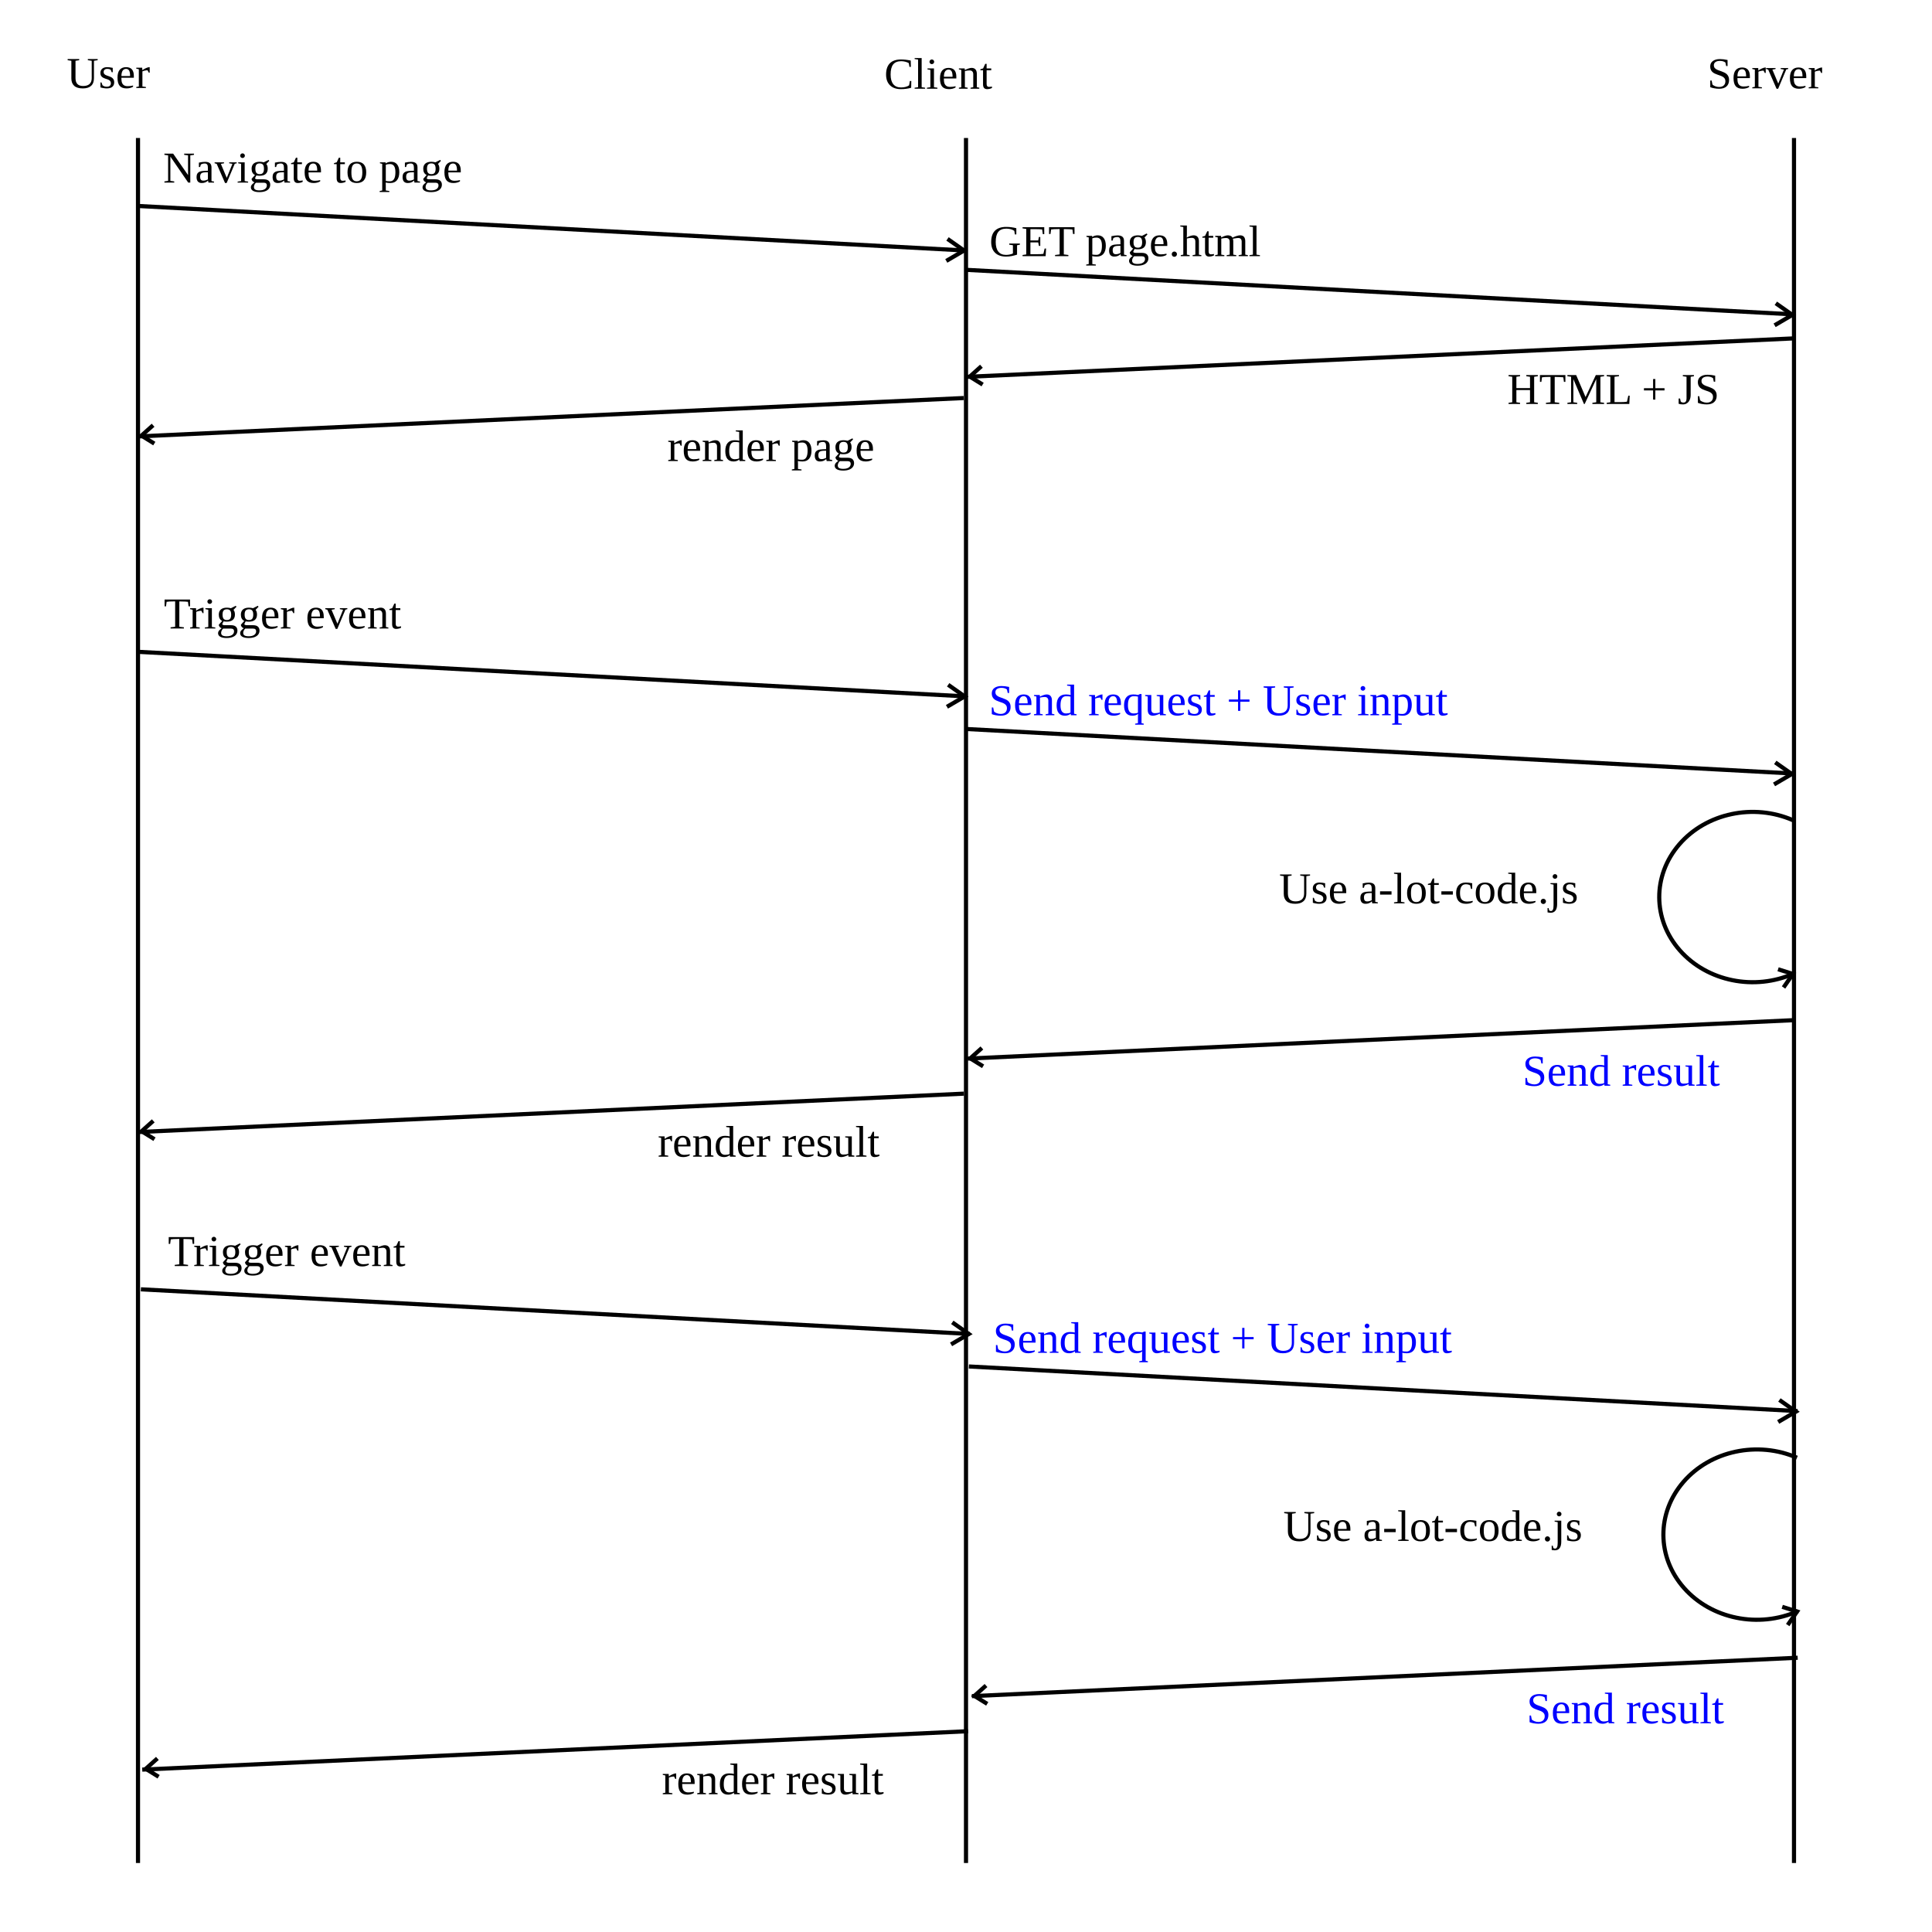
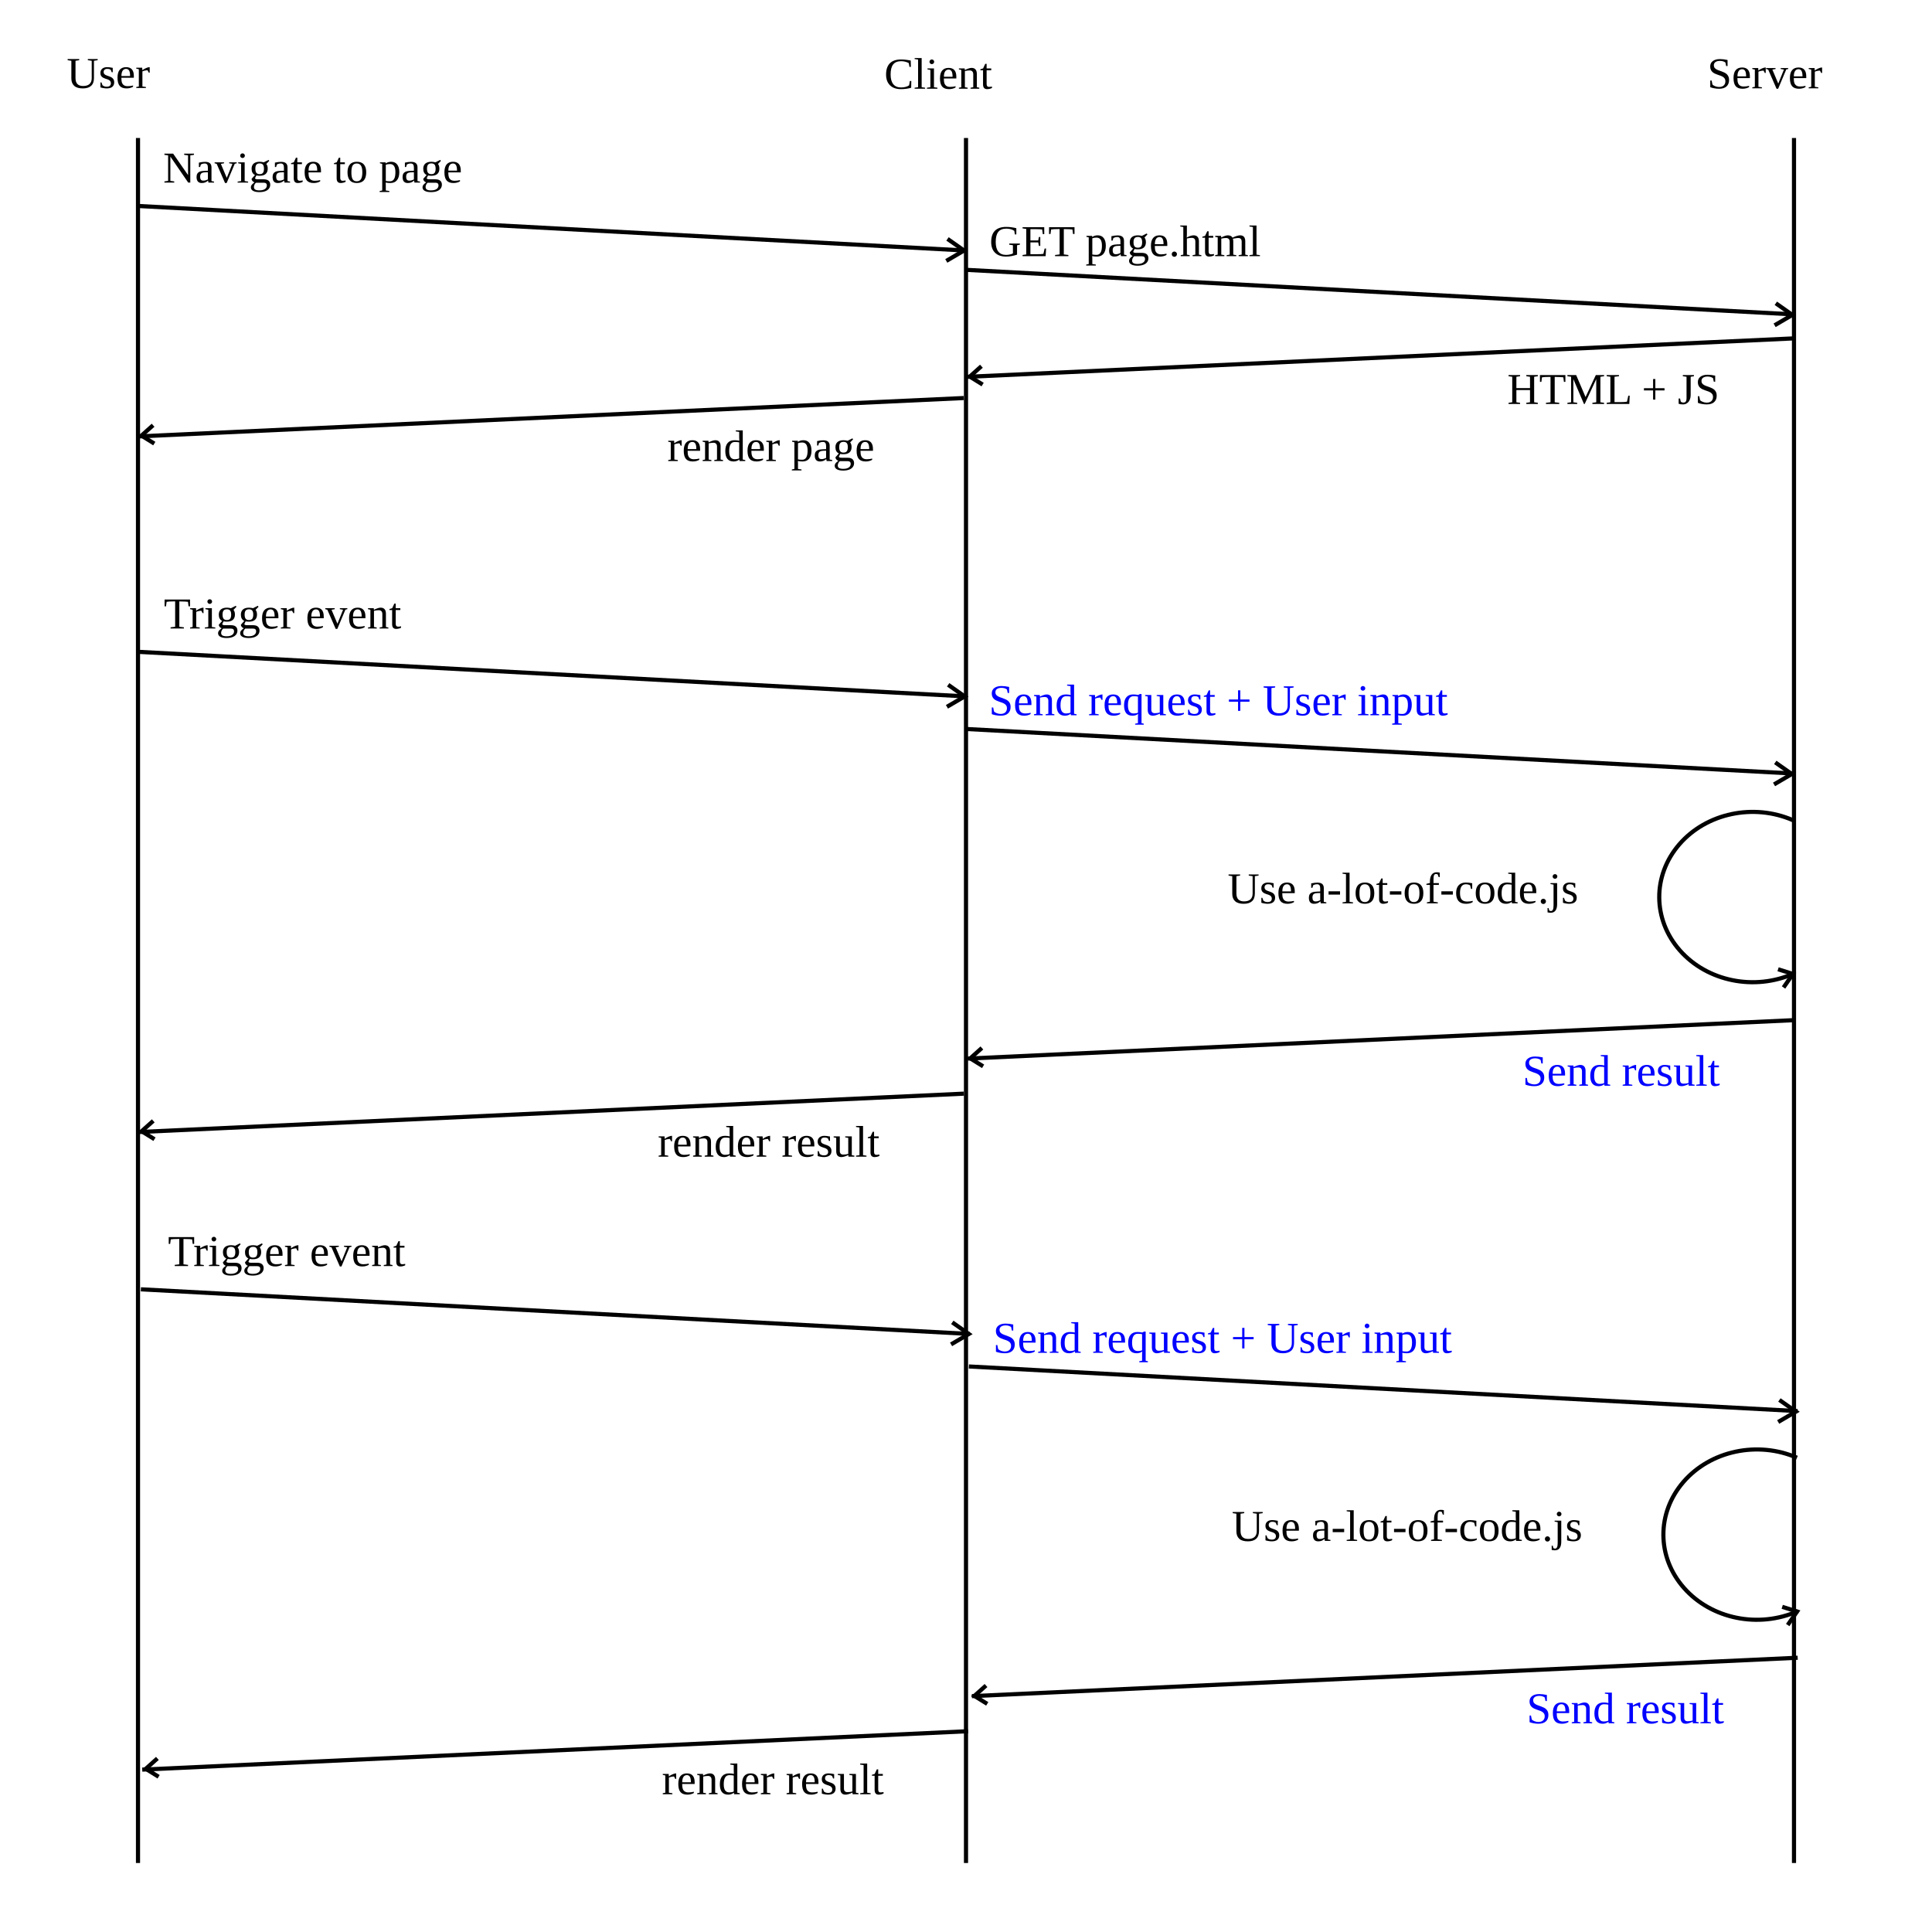
<svg xmlns="http://www.w3.org/2000/svg" width="700" height="700" viewBox="0 0 700 700" version="1.1" id="svg1">
  <defs id="defs1" />
  <g id="layer1" transform="translate(-50,-50)">
    <rect style="fill:#ffffff;stroke-width:1.294" id="rect2" width="700" height="700" x="50" y="50" ry="8.834822e-14" />
    <path style="fill:none;stroke:#000000;stroke-width:1.5;stroke-dasharray:none;stroke-dashoffset:0" d="M 100,100 V 725" id="path1" />
    <path style="fill:none;stroke:#000000;stroke-width:1.5;stroke-dasharray:none;stroke-dashoffset:0" d="M 700,100 V 725" id="path1-1" />
    <path style="fill:none;stroke:#000000;stroke-width:1.5;stroke-dasharray:none;stroke-dashoffset:0" d="M 400,100 V 725" id="path1-5" />
    <text xml:space="preserve" style="font-size:16px;text-align:center;writing-mode:lr-tb;direction:ltr;text-anchor:middle;fill:#000000;fill-opacity:1;stroke:none;stroke-width:1;stroke-dasharray:none;stroke-dashoffset:0" x="99.273" y="81.879" id="text1-6">
      <tspan x="99.273" y="81.879" id="tspan3-3">User</tspan>
    </text>
    <text xml:space="preserve" style="font-size:16px;text-align:center;writing-mode:lr-tb;direction:ltr;text-anchor:middle;fill:#000000;fill-opacity:1;stroke:none;stroke-width:1;stroke-dasharray:none;stroke-dashoffset:0" x="399.941" y="82.141" id="text4">
      <tspan id="tspan4" x="399.941" y="82.141">Client</tspan>
    </text>
    <text xml:space="preserve" style="font-size:16px;text-align:center;writing-mode:lr-tb;direction:ltr;text-anchor:middle;fill:#000000;fill-opacity:1;stroke:none;stroke-width:1;stroke-dasharray:none;stroke-dashoffset:0" x="699.445" y="82" id="text5">
      <tspan id="tspan5" x="699.445" y="82">Server</tspan>
    </text>
    <path style="fill:none;fill-opacity:1;stroke:#000000;stroke-width:1.5;stroke-dasharray:none;stroke-dashoffset:0;stroke-opacity:1" d="M 99.307,124.587 399.587,140.76" id="path5" />
    <path style="fill:none;fill-opacity:1;stroke:#000000;stroke-width:1.5;stroke-dasharray:none;stroke-dashoffset:0;stroke-opacity:1" d="m 399.747,147.749 300.28,16.173" id="path5-1" />
    <path style="fill:none;fill-opacity:1;stroke:#000000;stroke-width:1.5;stroke-dasharray:none;stroke-dashoffset:0;stroke-opacity:1" d="m 692.973,167.862 6.428,-3.768 -5.985,-4.212" id="path6" />
    <path style="fill:none;fill-opacity:1;stroke:#000000;stroke-width:1.5;stroke-dasharray:none;stroke-dashoffset:0;stroke-opacity:1" d="m 392.859,144.538 6.428,-3.768 -5.985,-4.212" id="path6-7" />
    <path style="fill:none;fill-opacity:1;stroke:#000000;stroke-width:1.5;stroke-dasharray:none;stroke-dashoffset:0;stroke-opacity:1" d="M 699.665,172.616 400.459,186.529" id="path7" />
    <path style="fill:none;fill-opacity:1;stroke:#000000;stroke-width:1.5;stroke-dasharray:none;stroke-dashoffset:0;stroke-opacity:1" d="M 399.18,194.214 99.974,208.127" id="path7-4" />
    <path style="fill:none;fill-opacity:1;stroke:#000000;stroke-width:1.5;stroke-dasharray:none;stroke-dashoffset:0;stroke-opacity:1" d="m 105.909,210.72 -4.655,-2.882 4.212,-3.768" id="path8" />
    <text xml:space="preserve" style="font-size:16px;text-align:start;writing-mode:lr-tb;direction:ltr;text-anchor:start;fill:#000000;fill-opacity:1;stroke:none;stroke-width:1;stroke-dasharray:none;stroke-dashoffset:0;stroke-opacity:1" x="408.467" y="142.808" id="text8">
      <tspan id="tspan8" x="408.467" y="142.808">GET page.html</tspan>
    </text>
    <path style="fill:none;fill-opacity:1;stroke:#000000;stroke-width:1.5;stroke-dasharray:none;stroke-dashoffset:0;stroke-opacity:1" d="m 399.54,314.097 300.28,16.173" id="path5-1-0" />
    <path style="fill:none;fill-opacity:1;stroke:#000000;stroke-width:1.5;stroke-dasharray:none;stroke-dashoffset:0;stroke-opacity:1" d="m 692.766,334.211 6.428,-3.768 -5.985,-4.212" id="path6-0" />
    <text xml:space="preserve" style="font-size:16px;text-align:start;writing-mode:lr-tb;direction:ltr;text-anchor:start;fill:#0000ff;fill-opacity:1;stroke:none;stroke-width:1;stroke-dasharray:none;stroke-dashoffset:0;stroke-opacity:1" x="408.259" y="309.156" id="text8-9">
      <tspan id="tspan8-37" x="408.259" y="309.156">Send request + User input</tspan>
    </text>
    <text xml:space="preserve" style="font-size:16px;text-align:start;writing-mode:lr-tb;direction:ltr;text-anchor:start;fill:#000000;fill-opacity:1;stroke:none;stroke-width:1;stroke-dasharray:none;stroke-dashoffset:0;stroke-opacity:1" x="109.102" y="116.156" id="text8-8">
      <tspan id="tspan8-3" x="109.102" y="116.156">Navigate to page</tspan>
    </text>
    <path style="fill:none;fill-opacity:1;stroke:#000000;stroke-width:1.5;stroke-dasharray:none;stroke-dashoffset:0;stroke-opacity:1" d="m 99.54,286.141 300.28,16.173" id="path5-0" />
    <path style="fill:none;fill-opacity:1;stroke:#000000;stroke-width:1.5;stroke-dasharray:none;stroke-dashoffset:0;stroke-opacity:1" d="m 393.093,306.093 6.428,-3.768 -5.985,-4.212" id="path6-7-0" />
    <text xml:space="preserve" style="font-size:16px;text-align:start;writing-mode:lr-tb;direction:ltr;text-anchor:start;fill:#000000;fill-opacity:1;stroke:none;stroke-width:1;stroke-dasharray:none;stroke-dashoffset:0;stroke-opacity:1" x="109.335" y="277.711" id="text8-8-6">
      <tspan id="tspan8-3-2" x="109.335" y="277.711">Trigger event</tspan>
    </text>
    <text xml:space="preserve" style="font-size:16px;text-align:start;writing-mode:lr-tb;direction:ltr;text-anchor:start;fill:#000000;fill-opacity:1;stroke:none;stroke-width:1;stroke-dasharray:none;stroke-dashoffset:0;stroke-opacity:1" x="291.782" y="217.042" id="text8-20">
      <tspan x="291.782" y="217.042" id="tspan1">render page</tspan>
    </text>
    <path style="fill:none;fill-opacity:1;stroke:#000000;stroke-width:1.5;stroke-dasharray:none;stroke-dashoffset:0;stroke-opacity:1" d="M 399.241,446.249 100.035,460.163" id="path7-4-9" />
    <path style="fill:none;fill-opacity:1;stroke:#000000;stroke-width:1.5;stroke-dasharray:none;stroke-dashoffset:0;stroke-opacity:1" d="m 105.97,462.756 -4.655,-2.882 4.212,-3.768" id="path8-5" />
    <text xml:space="preserve" style="font-size:16px;text-align:start;writing-mode:lr-tb;direction:ltr;text-anchor:start;fill:#000000;fill-opacity:1;stroke:none;stroke-width:1;stroke-dasharray:none;stroke-dashoffset:0;stroke-opacity:1" x="288.308" y="469.078" id="text8-20-3">
      <tspan x="288.308" y="469.078" id="tspan1-3">render result</tspan>
    </text>
    <text xml:space="preserve" style="font-size:16px;text-align:end;writing-mode:lr-tb;direction:ltr;text-anchor:end;fill:#000000;fill-opacity:1;stroke:none;stroke-width:1;stroke-dasharray:none;stroke-dashoffset:0;stroke-opacity:1" x="692.983" y="196.373" id="text8-2">
      <tspan x="692.983" y="196.373" id="tspan6">HTML + JS</tspan>
    </text>
    <path style="fill:none;fill-opacity:1;stroke:#000000;stroke-width:1.5;stroke-dasharray:none;stroke-dashoffset:0;stroke-opacity:1" d="m 406.027,189.334 -4.655,-2.882 4.212,-3.768" id="path8-1-3-6" />
    <path style="fill:none;fill-opacity:1;stroke:#000000;stroke-width:1.5;stroke-dasharray:none;stroke-dashoffset:0;stroke-opacity:1" d="M 699.833,419.628 400.627,433.541" id="path7-5" />
    <text xml:space="preserve" style="font-size:16px;text-align:end;writing-mode:lr-tb;direction:ltr;text-anchor:end;fill:#0000ff;fill-opacity:1;stroke:none;stroke-width:1;stroke-dasharray:none;stroke-dashoffset:0;stroke-opacity:1" x="693.151" y="443.385" id="text8-2-3">
      <tspan x="693.151" y="443.385" id="tspan6-9">Send result</tspan>
    </text>
    <path style="fill:none;fill-opacity:1;stroke:#000000;stroke-width:1.5;stroke-dasharray:none;stroke-dashoffset:0;stroke-opacity:1" d="m 406.195,436.346 -4.655,-2.882 4.212,-3.768" id="path8-1-3-6-0" />
    <path style="fill:none;fill-opacity:1;stroke:#000000;stroke-width:1.5;stroke-dasharray:none;stroke-dashoffset:0;stroke-opacity:1" d="m 696.214,407.778 3.407,-4.897 -5.39,-1.698" id="path8-1-3-6-4-9" />
    <path style="fill:none;stroke:#000000;stroke-width:1.5;stroke-dasharray:none" id="path2-5" d="m -699.583,347.159 a 33.863,30.854 0 0 1 41.121,8.741 33.863,30.854 0 0 1 -0.202,38.473 33.863,30.854 0 0 1 -41.211,8.383" transform="scale(-1,1)" />
    <text xml:space="preserve" style="font-size:16px;text-align:end;writing-mode:lr-tb;direction:ltr;text-anchor:end;fill:#000000;fill-opacity:1;stroke:none;stroke-width:1;stroke-dasharray:none;stroke-dashoffset:0;stroke-opacity:1" x="641.846" y="377.306" id="text8-7-0-6">
-       <tspan id="tspan8-4-9-0" x="641.846" y="377.306" style="text-align:end;text-anchor:end">Use a-lot-code.js</tspan>
+       <tspan id="tspan8-4-9-0" x="641.846" y="377.306" style="text-align:end;text-anchor:end">Use a-lot-of-code.js</tspan>
    </text>
    <path style="fill:none;fill-opacity:1;stroke:#000000;stroke-width:1.5;stroke-dasharray:none;stroke-dashoffset:0;stroke-opacity:1" d="m 401.04,545.097 300.28,16.173" id="path5-1-0-2" />
    <path style="fill:none;fill-opacity:1;stroke:#000000;stroke-width:1.5;stroke-dasharray:none;stroke-dashoffset:0;stroke-opacity:1" d="m 694.266,565.211 6.428,-3.768 -5.985,-4.212" id="path6-0-0" />
    <text xml:space="preserve" style="font-size:16px;text-align:start;writing-mode:lr-tb;direction:ltr;text-anchor:start;fill:#0000ff;fill-opacity:1;stroke:none;stroke-width:1;stroke-dasharray:none;stroke-dashoffset:0;stroke-opacity:1" x="409.759" y="540.156" id="text8-9-7">
      <tspan id="tspan8-37-4" x="409.759" y="540.156">Send request + User input</tspan>
    </text>
    <path style="fill:none;fill-opacity:1;stroke:#000000;stroke-width:1.5;stroke-dasharray:none;stroke-dashoffset:0;stroke-opacity:1" d="m 101.04,517.141 300.28,16.173" id="path5-0-8" />
    <path style="fill:none;fill-opacity:1;stroke:#000000;stroke-width:1.5;stroke-dasharray:none;stroke-dashoffset:0;stroke-opacity:1" d="m 394.593,537.093 6.428,-3.768 -5.985,-4.212" id="path6-7-0-5" />
    <text xml:space="preserve" style="font-size:16px;text-align:start;writing-mode:lr-tb;direction:ltr;text-anchor:start;fill:#000000;fill-opacity:1;stroke:none;stroke-width:1;stroke-dasharray:none;stroke-dashoffset:0;stroke-opacity:1" x="110.835" y="508.711" id="text8-8-6-8">
      <tspan id="tspan8-3-2-3" x="110.835" y="508.711">Trigger event</tspan>
    </text>
    <path style="fill:none;fill-opacity:1;stroke:#000000;stroke-width:1.5;stroke-dasharray:none;stroke-dashoffset:0;stroke-opacity:1" d="M 400.741,677.249 101.535,691.163" id="path7-4-9-0" />
    <path style="fill:none;fill-opacity:1;stroke:#000000;stroke-width:1.5;stroke-dasharray:none;stroke-dashoffset:0;stroke-opacity:1" d="m 107.47,693.756 -4.655,-2.882 4.212,-3.768" id="path8-5-6" />
    <text xml:space="preserve" style="font-size:16px;text-align:start;writing-mode:lr-tb;direction:ltr;text-anchor:start;fill:#000000;fill-opacity:1;stroke:none;stroke-width:1;stroke-dasharray:none;stroke-dashoffset:0;stroke-opacity:1" x="289.808" y="700.078" id="text8-20-3-2">
      <tspan x="289.808" y="700.078" id="tspan1-3-2">render result</tspan>
    </text>
    <path style="fill:none;fill-opacity:1;stroke:#000000;stroke-width:1.5;stroke-dasharray:none;stroke-dashoffset:0;stroke-opacity:1" d="M 701.333,650.628 402.127,664.541" id="path7-5-5" />
    <text xml:space="preserve" style="font-size:16px;text-align:end;writing-mode:lr-tb;direction:ltr;text-anchor:end;fill:#0000ff;fill-opacity:1;stroke:none;stroke-width:1;stroke-dasharray:none;stroke-dashoffset:0;stroke-opacity:1" x="694.651" y="674.385" id="text8-2-3-2">
      <tspan x="694.651" y="674.385" id="tspan6-9-2">Send result</tspan>
    </text>
    <path style="fill:none;fill-opacity:1;stroke:#000000;stroke-width:1.5;stroke-dasharray:none;stroke-dashoffset:0;stroke-opacity:1" d="m 407.695,667.346 -4.655,-2.882 4.212,-3.768" id="path8-1-3-6-0-7" />
    <path style="fill:none;fill-opacity:1;stroke:#000000;stroke-width:1.5;stroke-dasharray:none;stroke-dashoffset:0;stroke-opacity:1" d="m 697.714,638.778 3.407,-4.897 -5.39,-1.698" id="path8-1-3-6-4-9-1" />
    <path style="fill:none;stroke:#000000;stroke-width:1.5;stroke-dasharray:none" id="path2-5-5" d="m -701.083,578.159 a 33.863,30.854 0 0 1 41.121,8.741 33.863,30.854 0 0 1 -0.202,38.473 33.863,30.854 0 0 1 -41.211,8.383" transform="scale(-1,1)" />
    <text xml:space="preserve" style="font-size:16px;text-align:start;writing-mode:lr-tb;direction:ltr;text-anchor:start;fill:#000000;fill-opacity:1;stroke:none;stroke-width:1;stroke-dasharray:none;stroke-dashoffset:0;stroke-opacity:1" x="643.346" y="608.306" id="text8-7-0-6-2">
-       <tspan id="tspan8-4-9-0-1" x="643.346" y="608.306" style="text-align:end;text-anchor:end">Use a-lot-code.js</tspan>
+       <tspan id="tspan8-4-9-0-1" x="643.346" y="608.306" style="text-align:end;text-anchor:end">Use a-lot-of-code.js</tspan>
    </text>
  </g>
</svg>
